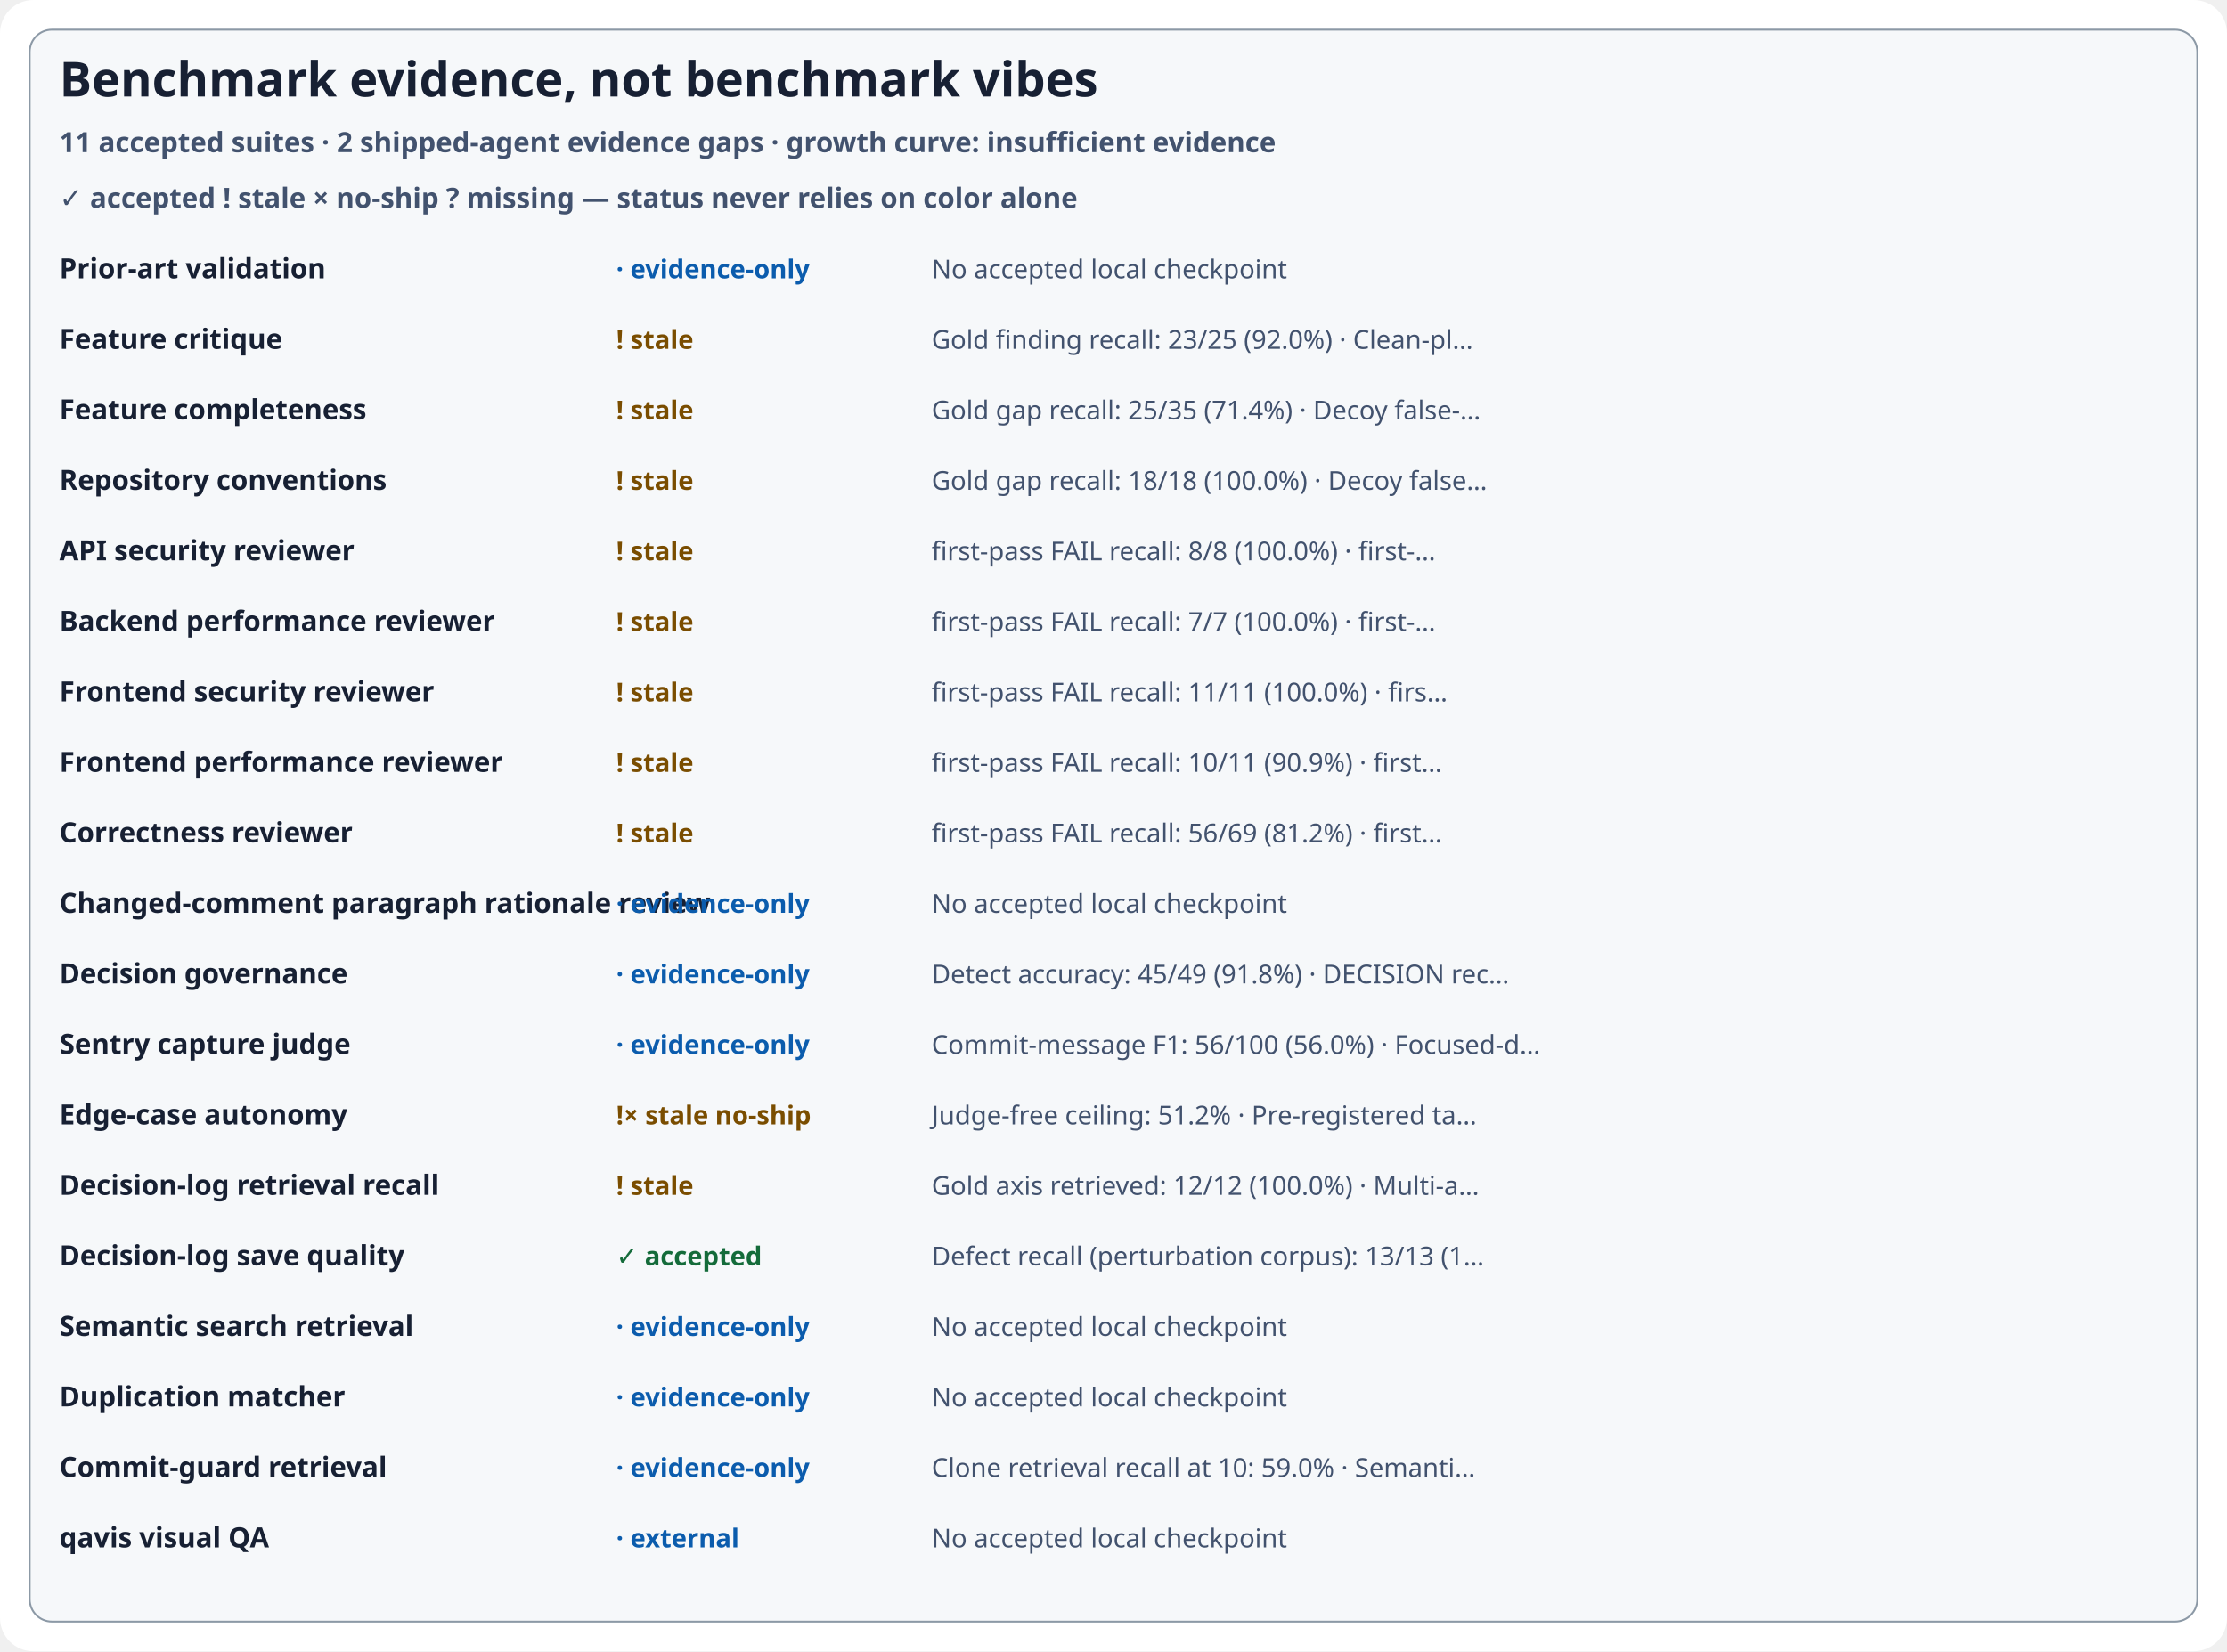
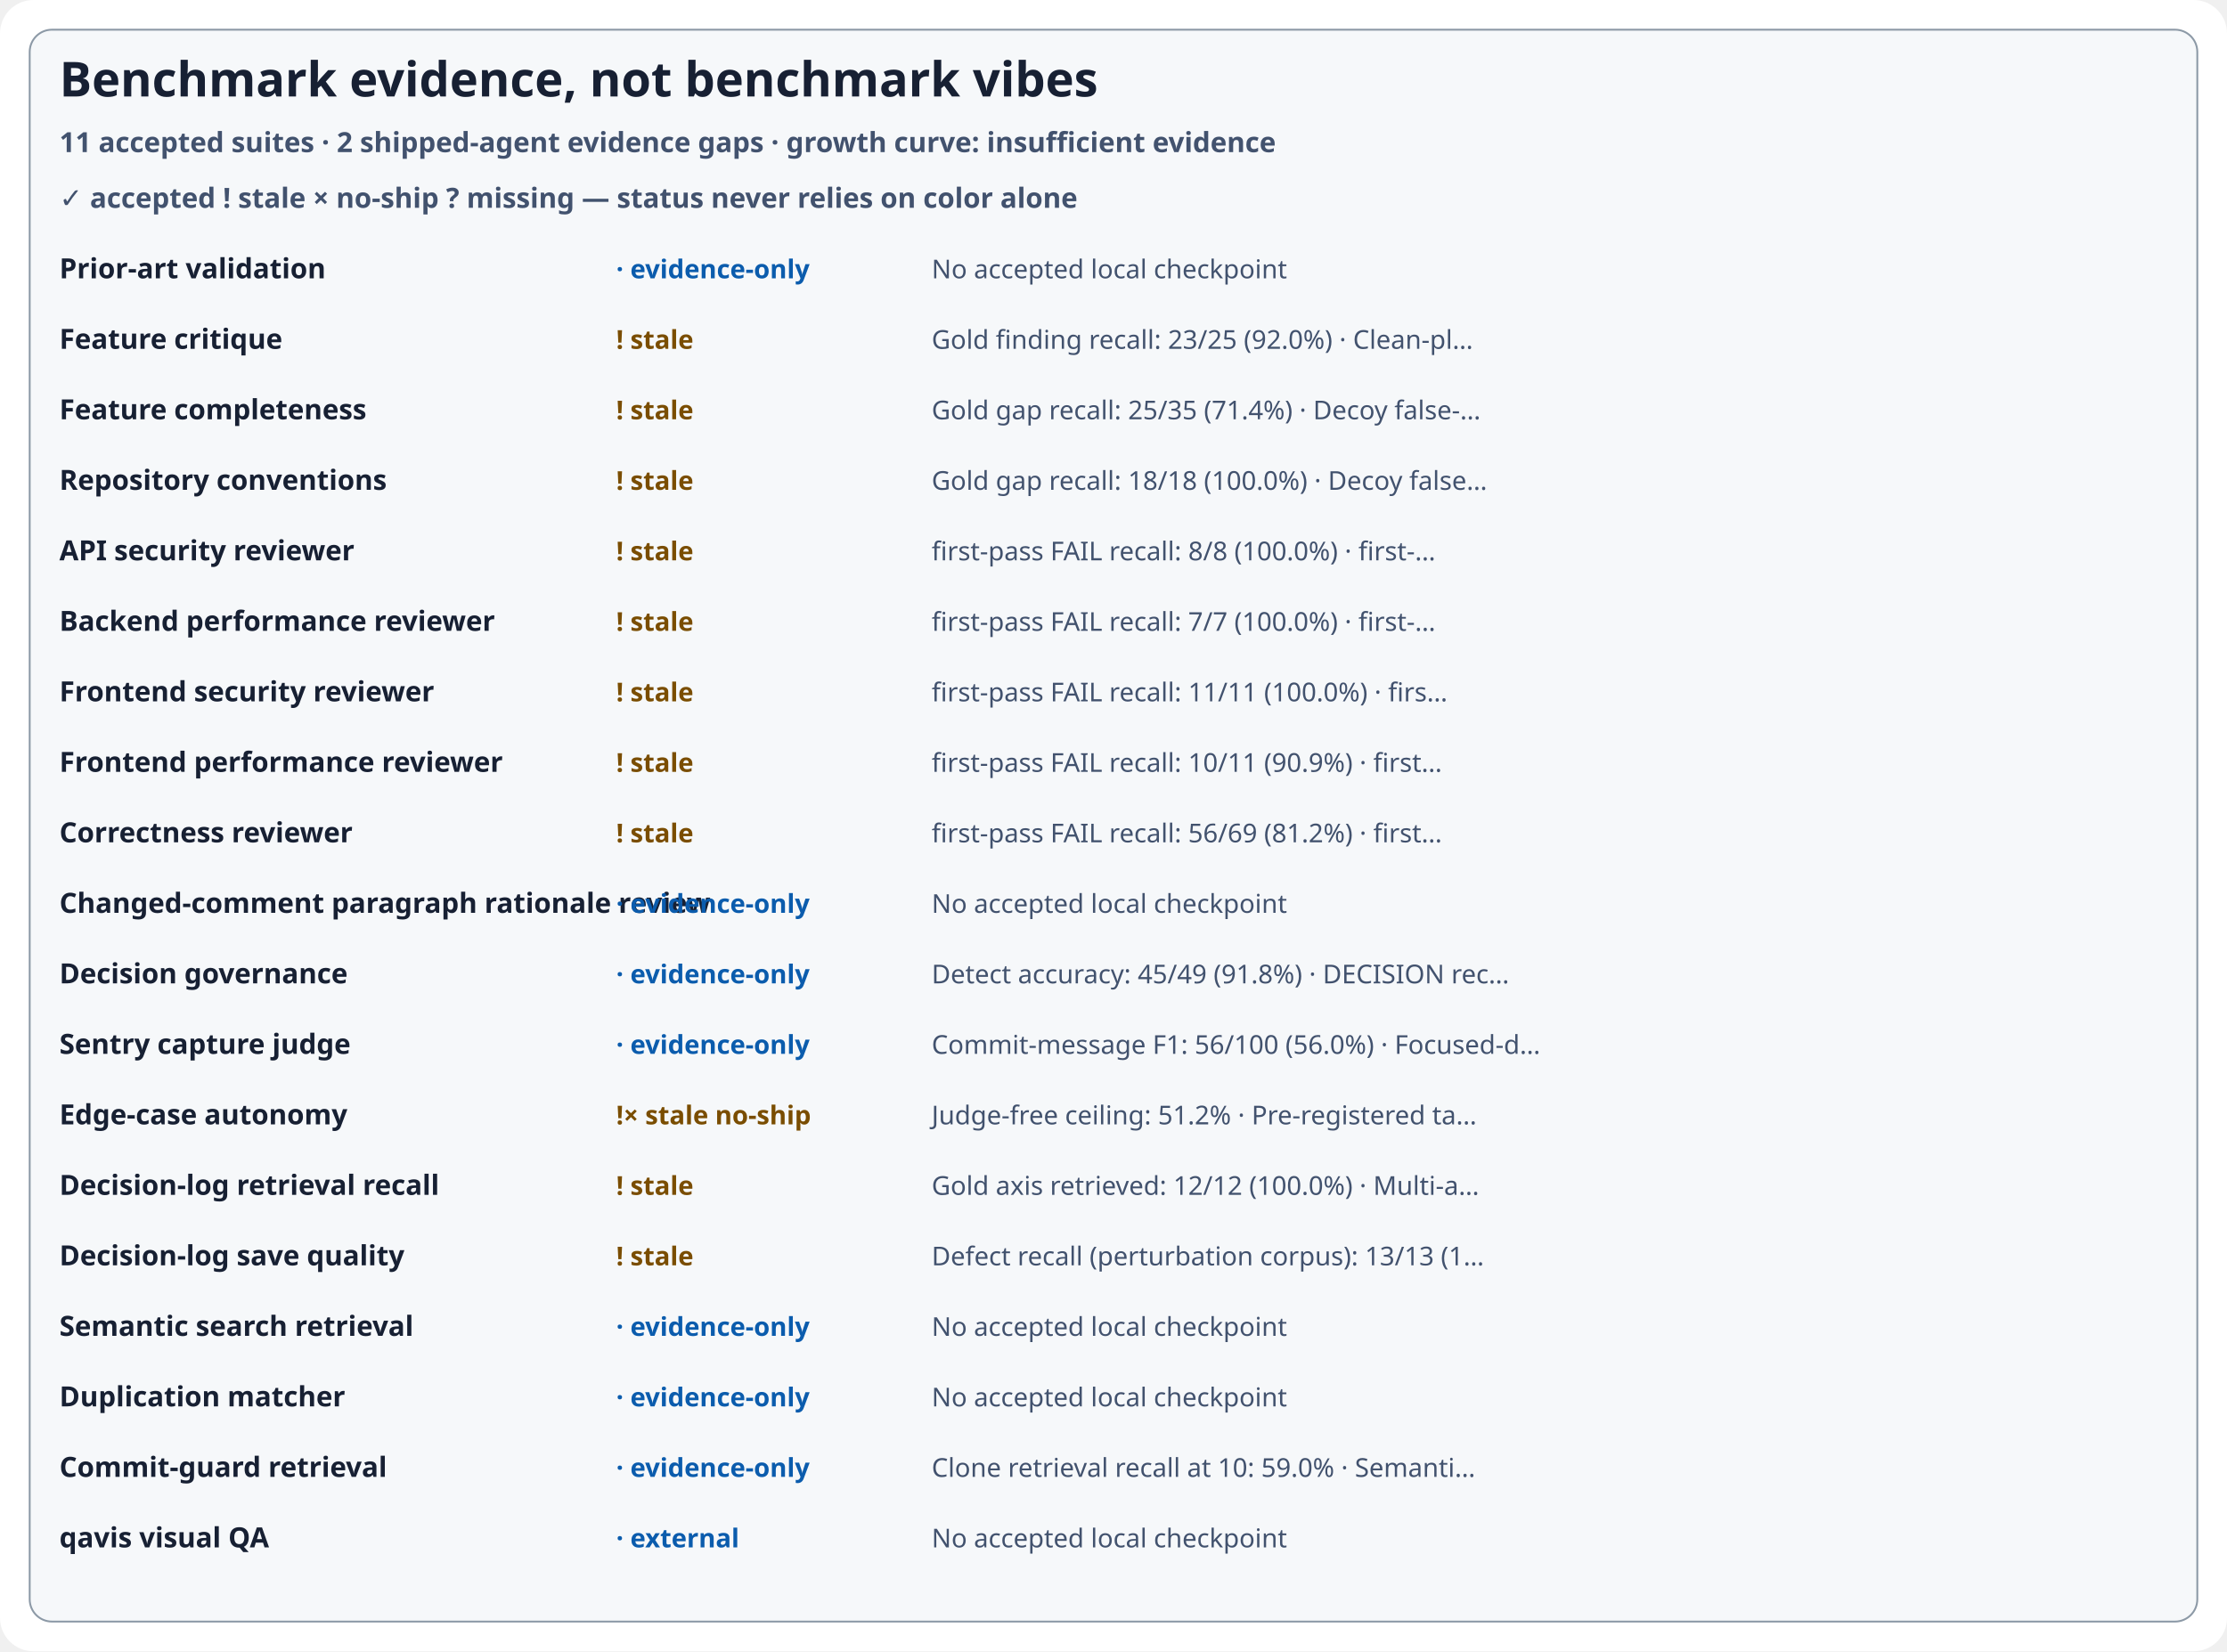
<svg xmlns="http://www.w3.org/2000/svg" width="1200" height="890" viewBox="0 0 1200 890" role="img" aria-labelledby="title desc">
  <style>
  .title{font:700 26px ui-sans-serif,system-ui;fill:#172033} .summary{font:600 15px ui-sans-serif,system-ui;fill:#42526E}
  .suite{font:600 15px ui-sans-serif,system-ui;fill:#172033} .metric{font:14px ui-sans-serif,system-ui;fill:#42526E}
  .status{font:700 14px ui-sans-serif,system-ui}.good{fill:#146B3A}.warn{fill:#7A4D00}.bad{fill:#A61B1B}.info{fill:#0B5CAD}
</style>
  <rect width="1200" height="890" rx="18" fill="#FFFFFF" />
  <rect x="16" y="16" width="1168" height="858" rx="12" fill="#F6F8FA" stroke="#8C99A6" />
  <text class="title" x="32" y="52">Benchmark evidence, not benchmark vibes</text>
  <text class="summary" x="32" y="82">11 accepted suites · 2 shipped-agent evidence gaps · growth curve: insufficient evidence</text>
  <text class="summary" x="32" y="112">✓ accepted   ! stale   × no-ship   ? missing — status never relies on color alone</text>
  <g transform="translate(32 150)">
    <text class="suite" y="0">Prior-art validation</text>
    <text class="status info" x="300" y="0">· evidence-only</text>
    <text class="metric" x="470" y="0">No accepted local checkpoint</text>
  </g>
  <g transform="translate(32 188)">
    <text class="suite" y="0">Feature critique</text>
    <text class="status warn" x="300" y="0">! stale</text>
    <text class="metric" x="470" y="0">Gold finding recall: 23/25 (92.0%) · Clean-pl…</text>
  </g>
  <g transform="translate(32 226)">
    <text class="suite" y="0">Feature completeness</text>
    <text class="status warn" x="300" y="0">! stale</text>
    <text class="metric" x="470" y="0">Gold gap recall: 25/35 (71.4%) · Decoy false-…</text>
  </g>
  <g transform="translate(32 264)">
    <text class="suite" y="0">Repository conventions</text>
    <text class="status warn" x="300" y="0">! stale</text>
    <text class="metric" x="470" y="0">Gold gap recall: 18/18 (100.0%) · Decoy false…</text>
  </g>
  <g transform="translate(32 302)">
    <text class="suite" y="0">API security reviewer</text>
    <text class="status warn" x="300" y="0">! stale</text>
    <text class="metric" x="470" y="0">first-pass FAIL recall: 8/8 (100.0%) · first-…</text>
  </g>
  <g transform="translate(32 340)">
    <text class="suite" y="0">Backend performance reviewer</text>
    <text class="status warn" x="300" y="0">! stale</text>
    <text class="metric" x="470" y="0">first-pass FAIL recall: 7/7 (100.0%) · first-…</text>
  </g>
  <g transform="translate(32 378)">
    <text class="suite" y="0">Frontend security reviewer</text>
    <text class="status warn" x="300" y="0">! stale</text>
    <text class="metric" x="470" y="0">first-pass FAIL recall: 11/11 (100.0%) · firs…</text>
  </g>
  <g transform="translate(32 416)">
    <text class="suite" y="0">Frontend performance reviewer</text>
    <text class="status warn" x="300" y="0">! stale</text>
    <text class="metric" x="470" y="0">first-pass FAIL recall: 10/11 (90.9%) · first…</text>
  </g>
  <g transform="translate(32 454)">
    <text class="suite" y="0">Correctness reviewer</text>
    <text class="status warn" x="300" y="0">! stale</text>
    <text class="metric" x="470" y="0">first-pass FAIL recall: 56/69 (81.2%) · first…</text>
  </g>
  <g transform="translate(32 492)">
    <text class="suite" y="0">Changed-comment paragraph rationale review</text>
    <text class="status info" x="300" y="0">· evidence-only</text>
    <text class="metric" x="470" y="0">No accepted local checkpoint</text>
  </g>
  <g transform="translate(32 530)">
    <text class="suite" y="0">Decision governance</text>
    <text class="status info" x="300" y="0">· evidence-only</text>
    <text class="metric" x="470" y="0">Detect accuracy: 45/49 (91.8%) · DECISION rec…</text>
  </g>
  <g transform="translate(32 568)">
    <text class="suite" y="0">Sentry capture judge</text>
    <text class="status info" x="300" y="0">· evidence-only</text>
    <text class="metric" x="470" y="0">Commit-message F1: 56/100 (56.0%) · Focused-d…</text>
  </g>
  <g transform="translate(32 606)">
    <text class="suite" y="0">Edge-case autonomy</text>
    <text class="status warn" x="300" y="0">!× stale no-ship</text>
    <text class="metric" x="470" y="0">Judge-free ceiling: 51.2% · Pre-registered ta…</text>
  </g>
  <g transform="translate(32 644)">
    <text class="suite" y="0">Decision-log retrieval recall</text>
    <text class="status warn" x="300" y="0">! stale</text>
    <text class="metric" x="470" y="0">Gold axis retrieved: 12/12 (100.0%) · Multi-a…</text>
  </g>
  <g transform="translate(32 682)">
    <text class="suite" y="0">Decision-log save quality</text>
-     <text class="status good" x="300" y="0">✓ accepted</text>
+     <text class="status warn" x="300" y="0">! stale</text>
    <text class="metric" x="470" y="0">Defect recall (perturbation corpus): 13/13 (1…</text>
  </g>
  <g transform="translate(32 720)">
    <text class="suite" y="0">Semantic search retrieval</text>
    <text class="status info" x="300" y="0">· evidence-only</text>
    <text class="metric" x="470" y="0">No accepted local checkpoint</text>
  </g>
  <g transform="translate(32 758)">
    <text class="suite" y="0">Duplication matcher</text>
    <text class="status info" x="300" y="0">· evidence-only</text>
    <text class="metric" x="470" y="0">No accepted local checkpoint</text>
  </g>
  <g transform="translate(32 796)">
    <text class="suite" y="0">Commit-guard retrieval</text>
    <text class="status info" x="300" y="0">· evidence-only</text>
    <text class="metric" x="470" y="0">Clone retrieval recall at 10: 59.0% · Semanti…</text>
  </g>
  <g transform="translate(32 834)">
    <text class="suite" y="0">qavis visual QA</text>
    <text class="status info" x="300" y="0">· external</text>
    <text class="metric" x="470" y="0">No accepted local checkpoint</text>
  </g>
</svg>
